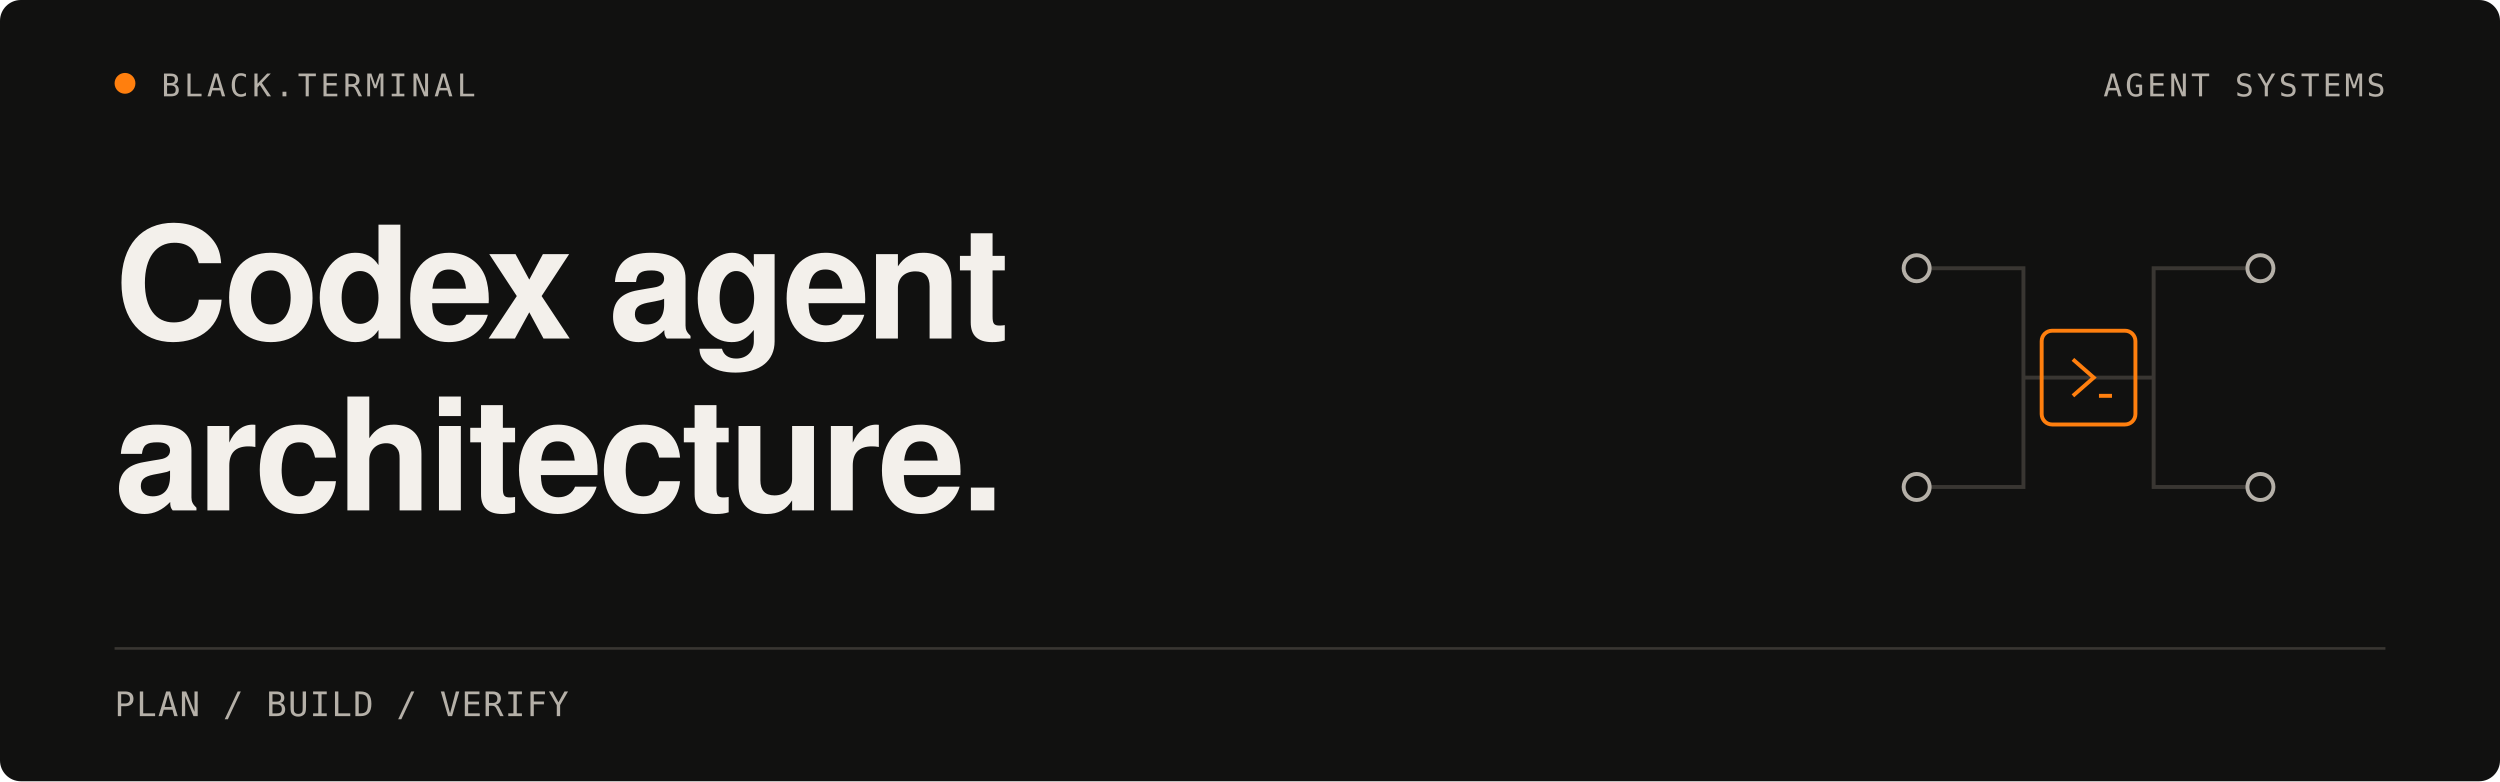
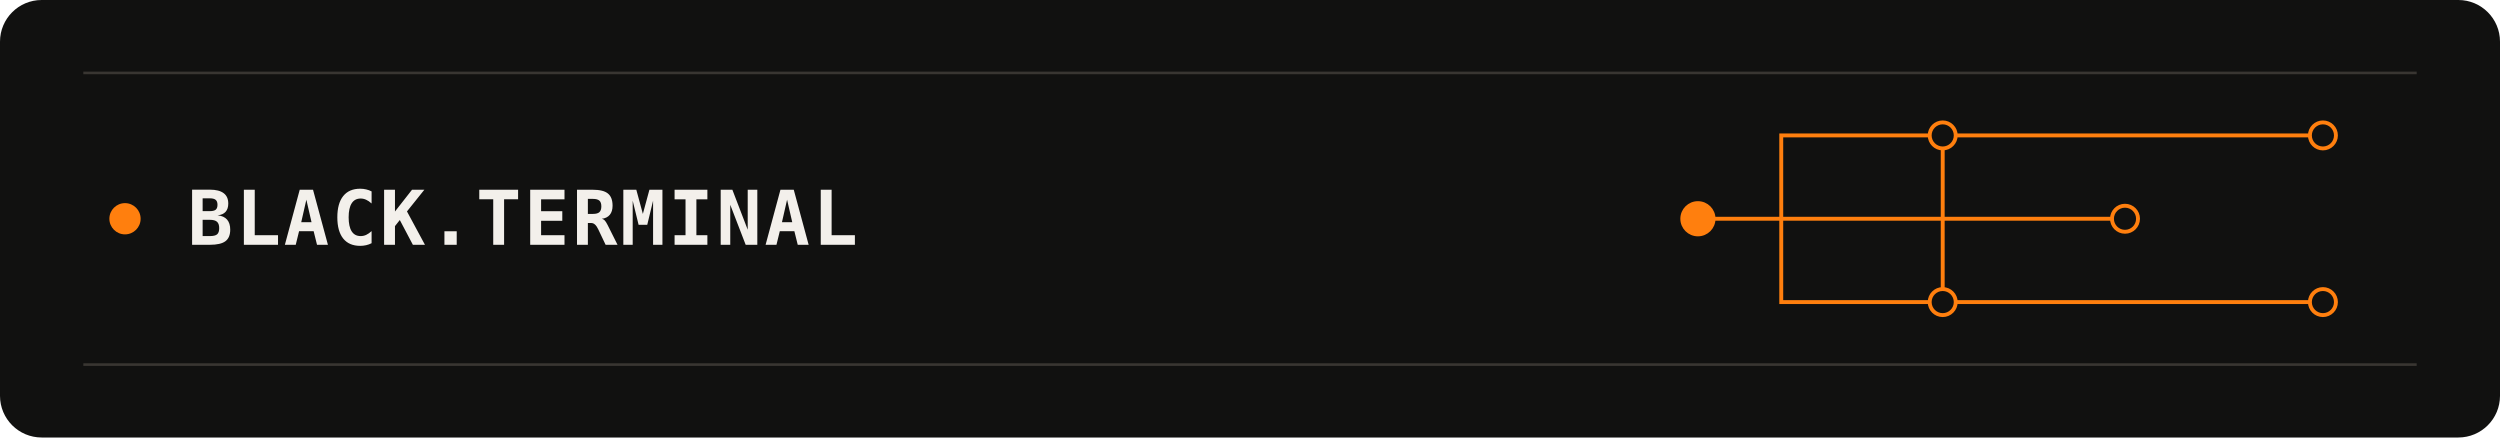
- <svg xmlns="http://www.w3.org/2000/svg" width="960" height="300" viewBox="0 0 960 300" role="img" aria-labelledby="title">
-   <rect width="960" height="300" rx="8" fill="#111110" />
-   <circle cx="48" cy="32" r="4" fill="#FF7F0E" />
-   <text x="62" y="37" fill="#B5B0A8" font-family="ui-monospace, SFMono-Regular, Menlo, Consolas, monospace" font-size="12" font-weight="400" letter-spacing="1.5">BLACK.TERMINAL</text>
-   <text x="916" y="37" fill="#B5B0A8" font-family="ui-monospace, SFMono-Regular, Menlo, Consolas, monospace" font-size="12" font-weight="400" text-anchor="end" letter-spacing="1.2">AGENT SYSTEMS</text>
-   <text x="44" y="130" fill="#F3F0EB" font-family="-apple-system, BlinkMacSystemFont, Segoe UI, Helvetica, Arial, sans-serif" font-size="60" font-weight="600" letter-spacing="-1.5">Codex agent</text>
-   <text x="44" y="196" fill="#F3F0EB" font-family="-apple-system, BlinkMacSystemFont, Segoe UI, Helvetica, Arial, sans-serif" font-size="60" font-weight="600" letter-spacing="-1.5">architecture.</text>
-   <path d="M44 249H916" stroke="#393632" />
-   <text x="44" y="275" fill="#B5B0A8" font-family="ui-monospace, SFMono-Regular, Menlo, Consolas, monospace" font-size="13" font-weight="400" letter-spacing="0.5">PLAN / BUILD / VERIFY</text>
-   <g transform="translate(802 145)" fill="none" stroke="#393632" stroke-width="1.5">
-     <path d="M-66-42H-25V0H25V42H66M-66 42H-25V0H25V-42H66" />
-     <rect x="-18" y="-18" width="36" height="36" rx="4" stroke="#FF7F0E" />
-     <path d="m-6-7 8 7-8 7m10 0h5" stroke="#FF7F0E" />
-     <g fill="#111110" stroke="#B5B0A8">
-       <circle cx="-66" cy="-42" r="5" />
-       <circle cx="-66" cy="42" r="5" />
-       <circle cx="66" cy="-42" r="5" />
-       <circle cx="66" cy="42" r="5" />
-     </g>
+ <svg xmlns="http://www.w3.org/2000/svg" width="960" height="168" viewBox="0 0 960 168" role="img" aria-labelledby="title">
+   <rect width="960" height="168" rx="16" fill="#111110" />
+   <path d="M32 28h896M32 140h896" stroke="#393632" />
+   <circle cx="48" cy="84" r="6" fill="#FF7F0E" />
+   <text x="72" y="94" fill="#F3F0EB" font-family="ui-monospace, SFMono-Regular, Menlo, Consolas, monospace" font-size="29" font-weight="600" letter-spacing="1">BLACK.TERMINAL</text>
+   <g fill="none" stroke="#FF7F0E" stroke-width="1.5">
+     <path d="M652 84h164m-132 0V52h208m-208 32v32h208m-146-64v64" />
+     <circle cx="652" cy="84" r="6" fill="#FF7F0E" />
+     <circle cx="746" cy="52" r="5" fill="#111110" />
+     <circle cx="746" cy="116" r="5" fill="#111110" />
+     <circle cx="816" cy="84" r="5" fill="#111110" />
+     <circle cx="892" cy="52" r="5" fill="#111110" />
+     <circle cx="892" cy="116" r="5" fill="#111110" />
  </g>
</svg>
